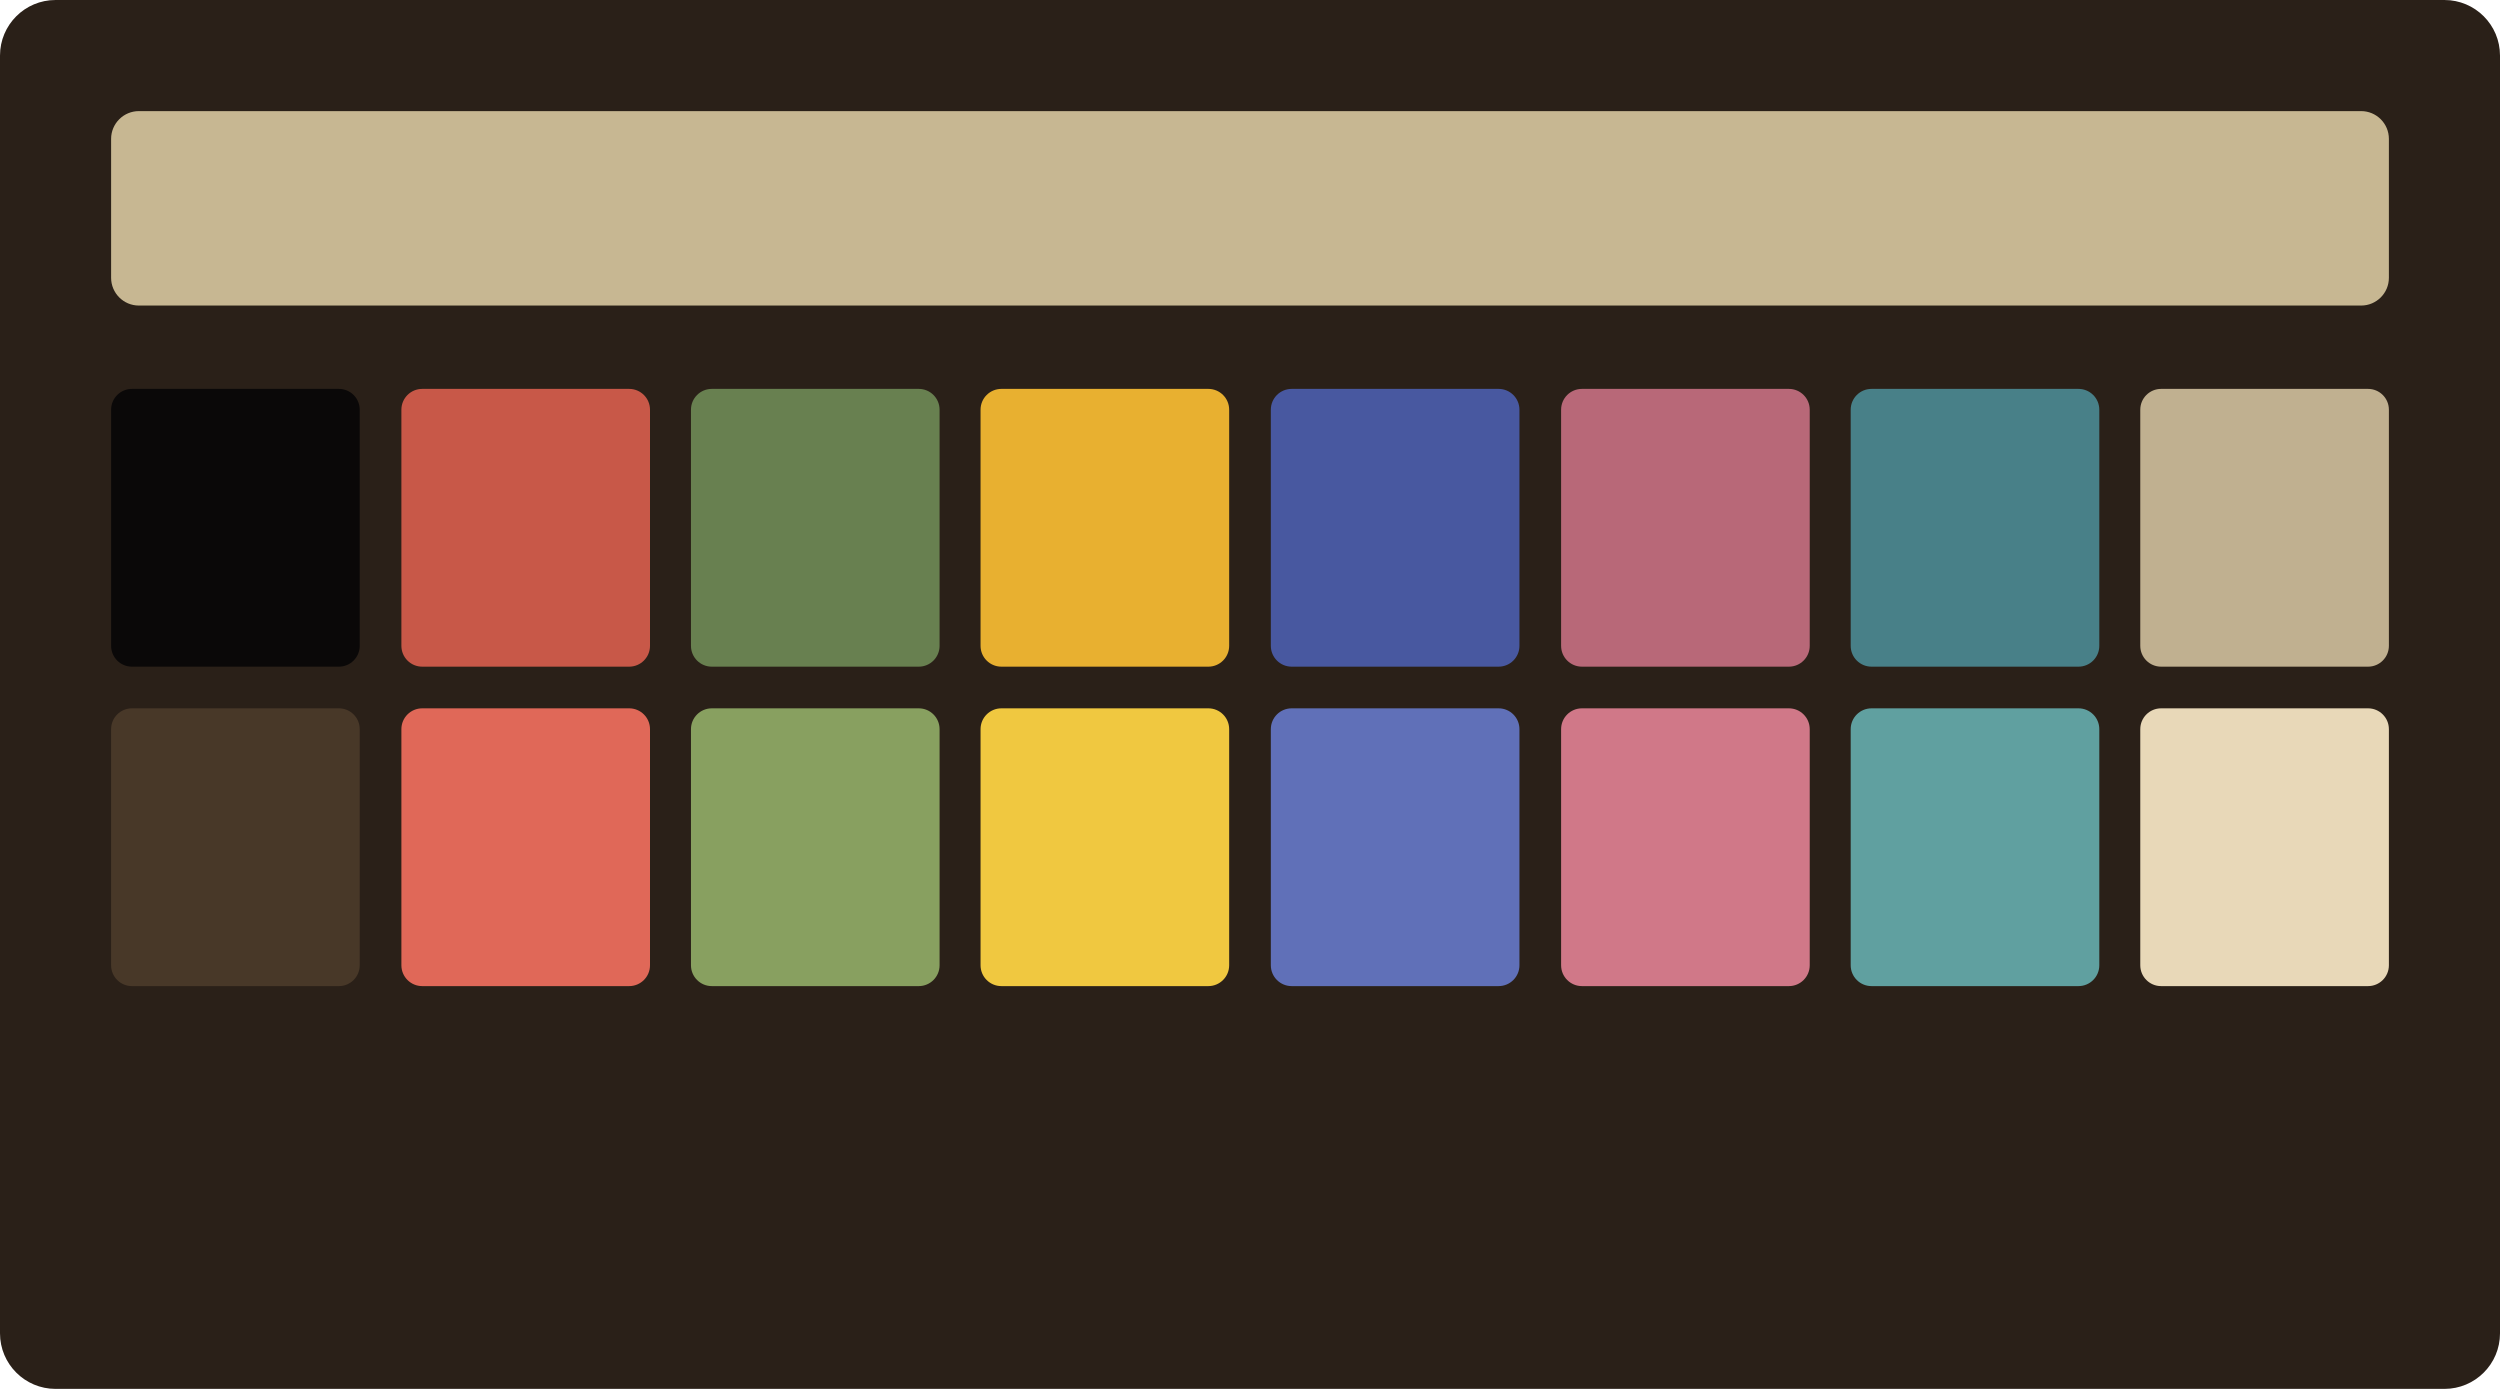
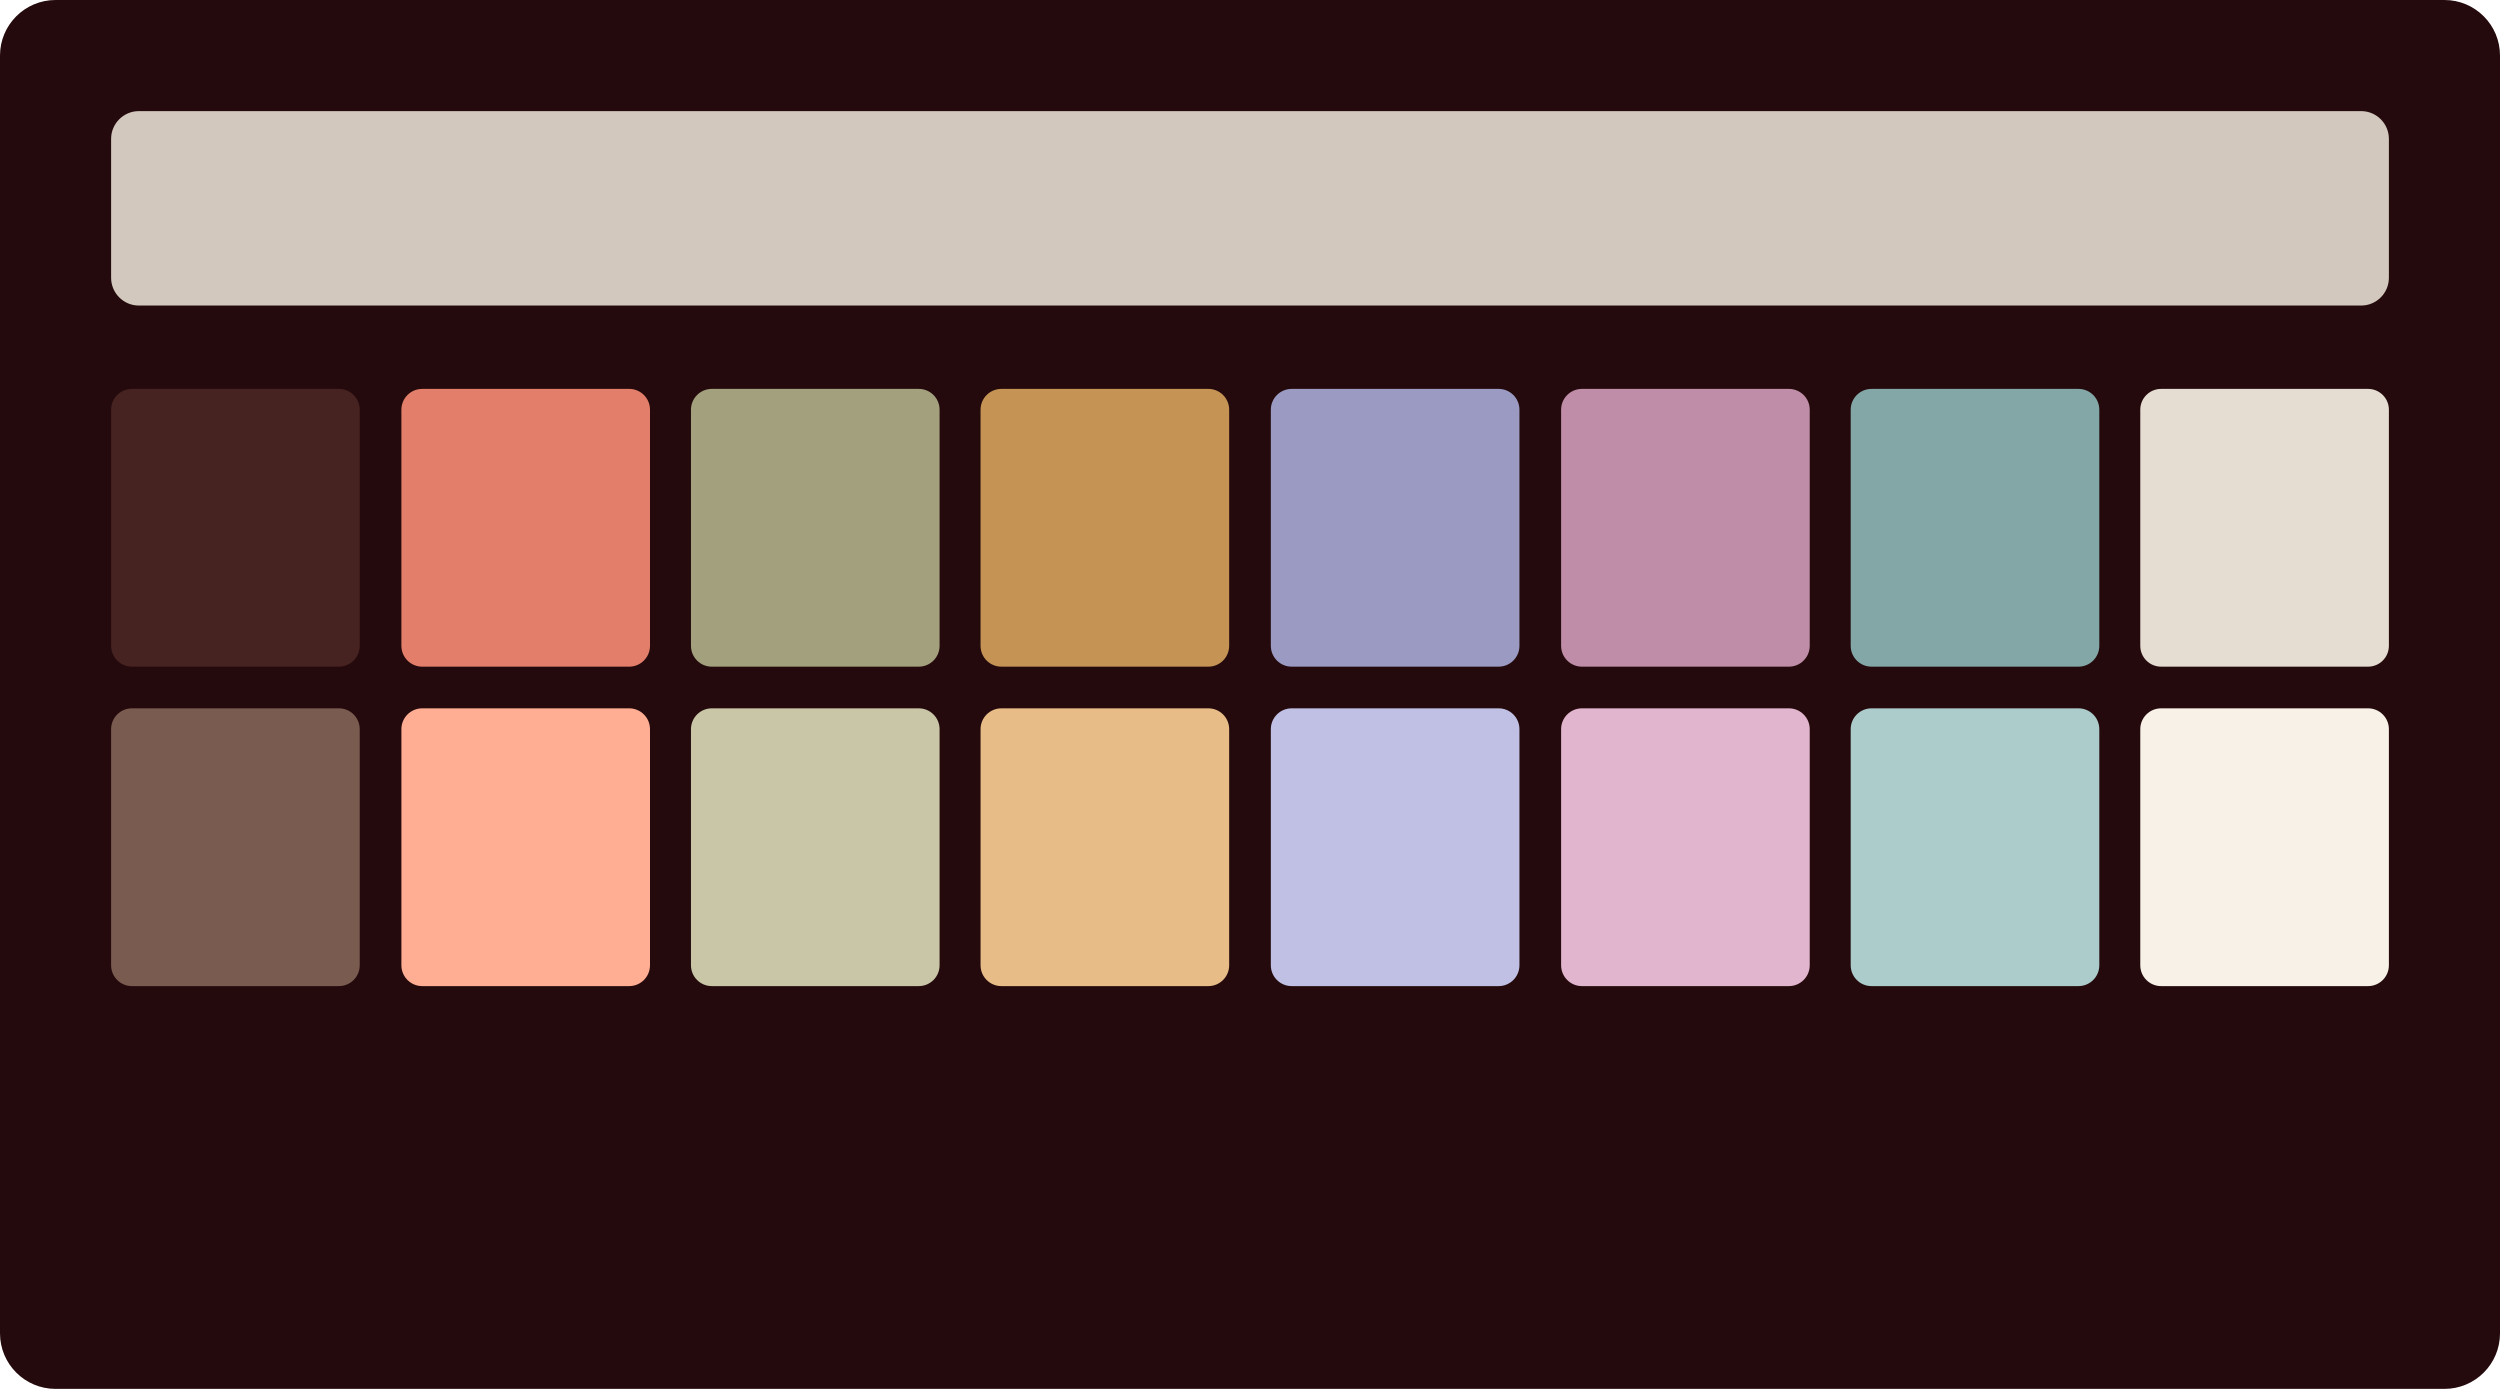
<svg xmlns="http://www.w3.org/2000/svg" width="360" height="200" viewBox="0 0 360 200">
-   <rect width="360" height="200" rx="8" fill="#2a2018" />
-   <rect x="16" y="16" width="328" height="28" rx="4" fill="#d8c8a0" opacity="0.9" />
-   <rect x="16.0" y="56" width="35.8" height="40" rx="3" fill="#0a0808" />
-   <rect x="57.8" y="56" width="35.8" height="40" rx="3" fill="#c85848" />
-   <rect x="99.5" y="56" width="35.8" height="40" rx="3" fill="#688050" />
-   <rect x="141.2" y="56" width="35.8" height="40" rx="3" fill="#e8b030" />
-   <rect x="183.0" y="56" width="35.8" height="40" rx="3" fill="#4858a0" />
-   <rect x="224.8" y="56" width="35.8" height="40" rx="3" fill="#b86878" />
-   <rect x="266.5" y="56" width="35.8" height="40" rx="3" fill="#488088" />
-   <rect x="308.2" y="56" width="35.8" height="40" rx="3" fill="#c0b090" />
-   <rect x="16.0" y="102" width="35.8" height="40" rx="3" fill="#483828" />
-   <rect x="57.8" y="102" width="35.8" height="40" rx="3" fill="#e06858" />
-   <rect x="99.5" y="102" width="35.8" height="40" rx="3" fill="#88a060" />
-   <rect x="141.2" y="102" width="35.8" height="40" rx="3" fill="#f0c840" />
-   <rect x="183.0" y="102" width="35.8" height="40" rx="3" fill="#6070b8" />
-   <rect x="224.8" y="102" width="35.8" height="40" rx="3" fill="#d07888" />
-   <rect x="266.5" y="102" width="35.8" height="40" rx="3" fill="#60a0a0" />
-   <rect x="308.2" y="102" width="35.8" height="40" rx="3" fill="#e8d8b8" />
+   <rect width="360" height="200" rx="8" fill="#240a0c" />
+   <rect x="16" y="16" width="328" height="28" rx="4" fill="#e5ddd1" opacity="0.9" />
+   <rect x="16.0" y="56" width="35.8" height="40" rx="3" fill="#462220" />
+   <rect x="57.8" y="56" width="35.8" height="40" rx="3" fill="#e37e6a" />
+   <rect x="99.5" y="56" width="35.8" height="40" rx="3" fill="#a3a17d" />
+   <rect x="141.2" y="56" width="35.8" height="40" rx="3" fill="#c59455" />
+   <rect x="183.0" y="56" width="35.8" height="40" rx="3" fill="#9a9ac3" />
+   <rect x="224.8" y="56" width="35.8" height="40" rx="3" fill="#bf8da8" />
+   <rect x="266.5" y="56" width="35.8" height="40" rx="3" fill="#82a7a6" />
+   <rect x="308.2" y="56" width="35.8" height="40" rx="3" fill="#e5ddd1" />
+   <rect x="16.0" y="102" width="35.8" height="40" rx="3" fill="#7a5b50" />
+   <rect x="57.8" y="102" width="35.8" height="40" rx="3" fill="#ffad93" />
+   <rect x="99.5" y="102" width="35.8" height="40" rx="3" fill="#c8c6a7" />
+   <rect x="141.2" y="102" width="35.8" height="40" rx="3" fill="#e7bc87" />
+   <rect x="183.0" y="102" width="35.8" height="40" rx="3" fill="#c0c0e5" />
+   <rect x="224.8" y="102" width="35.8" height="40" rx="3" fill="#e1b5cd" />
+   <rect x="266.5" y="102" width="35.8" height="40" rx="3" fill="#accbcb" />
+   <rect x="308.2" y="102" width="35.8" height="40" rx="3" fill="#f7f1e8" />
</svg>
